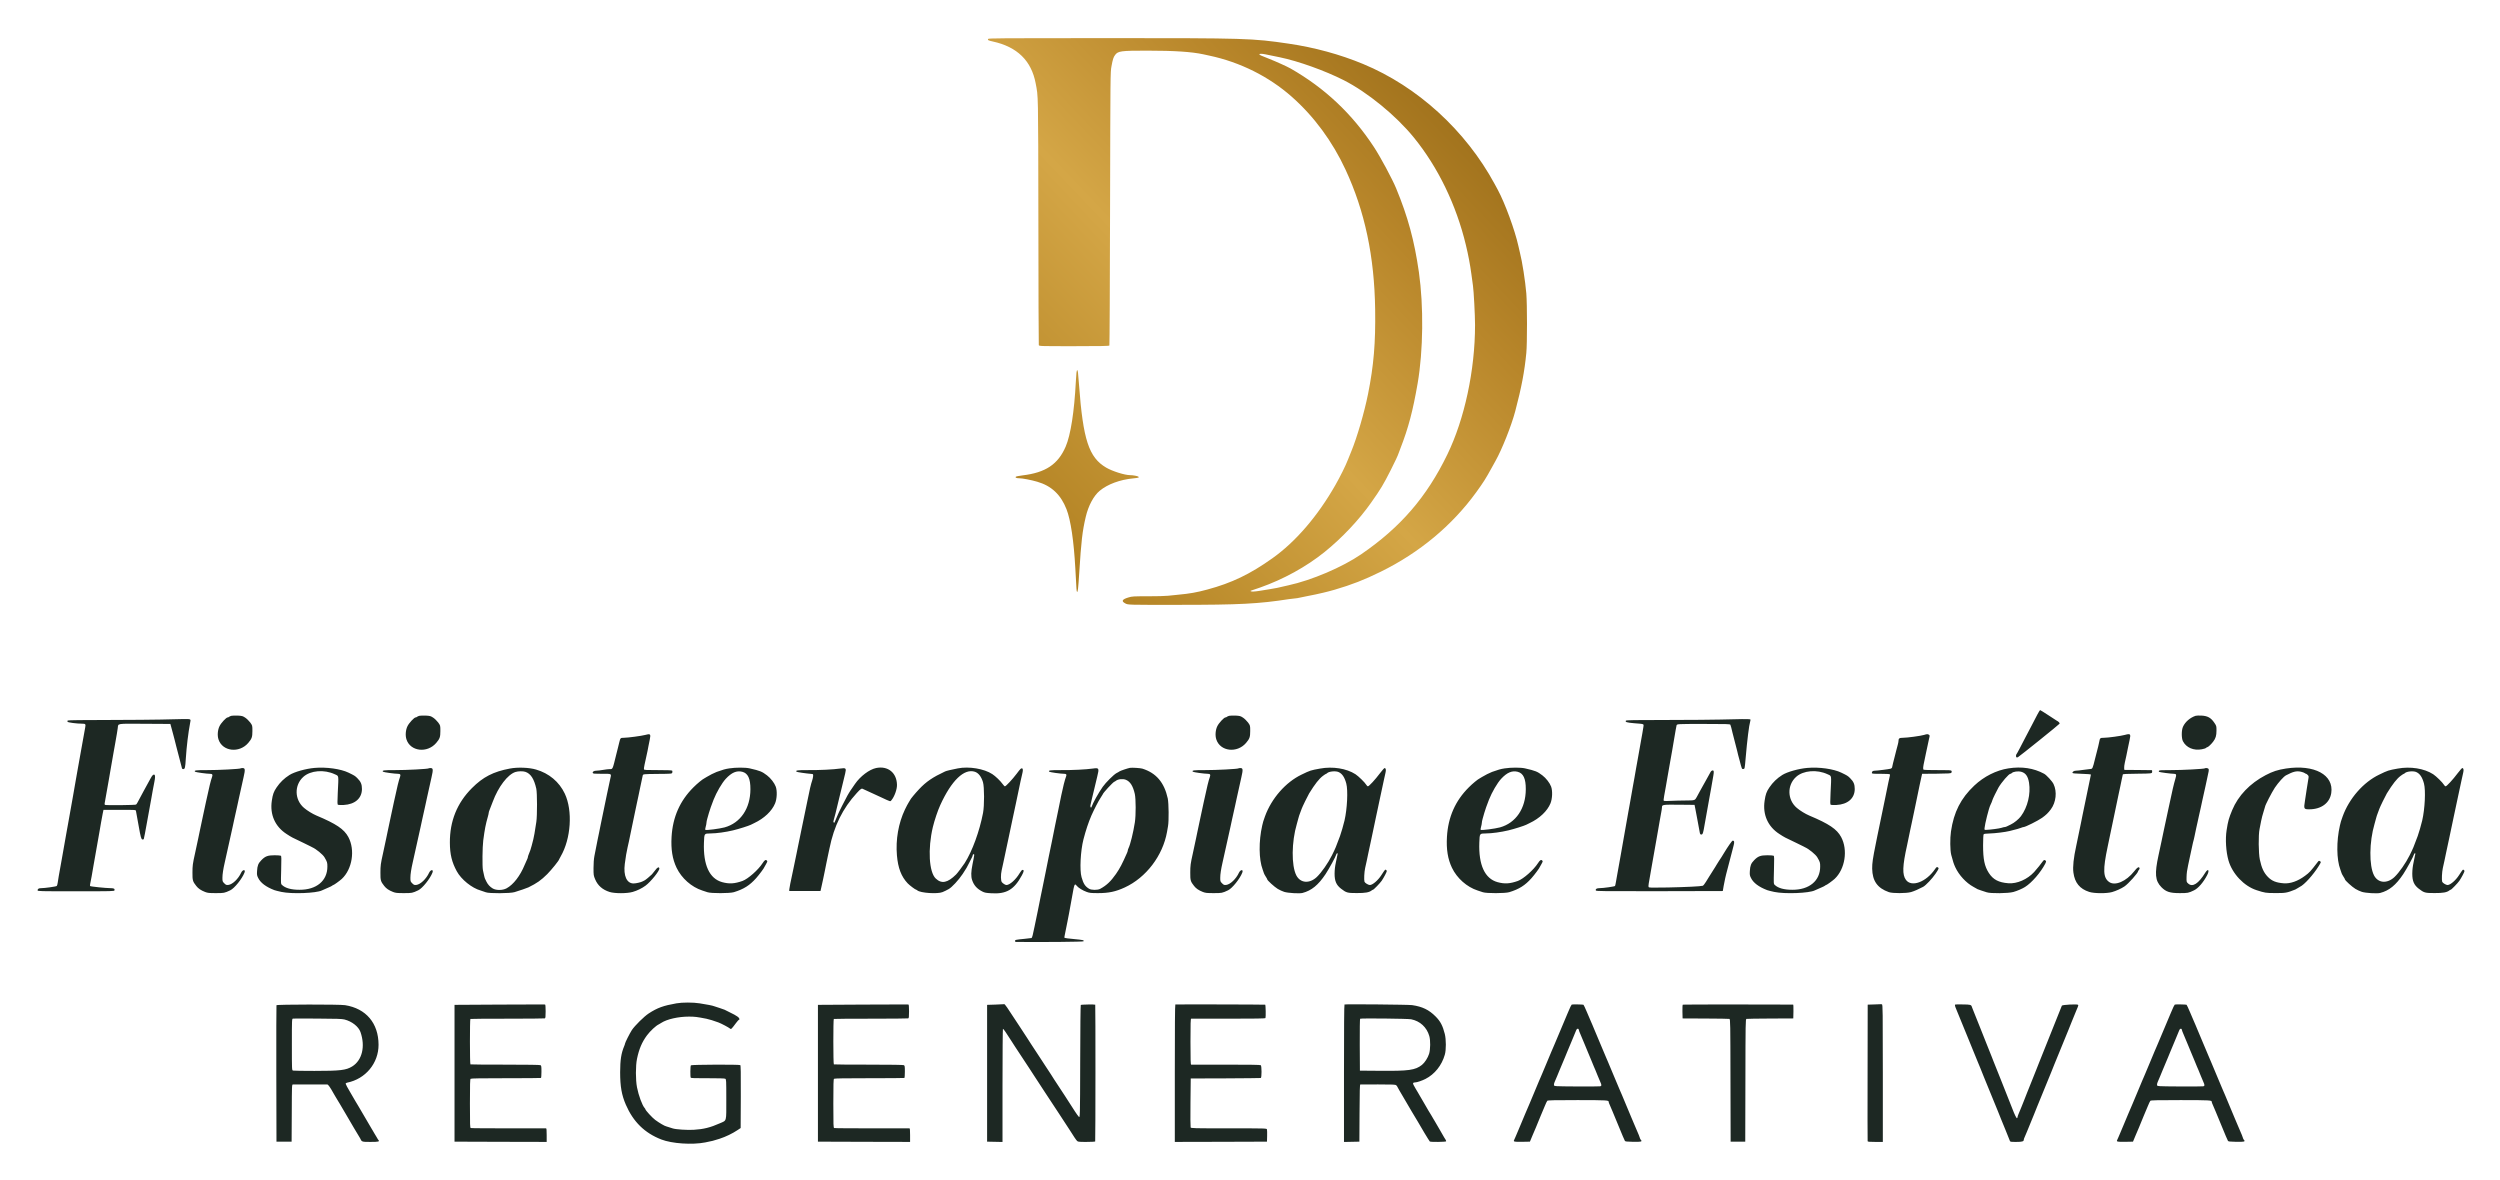
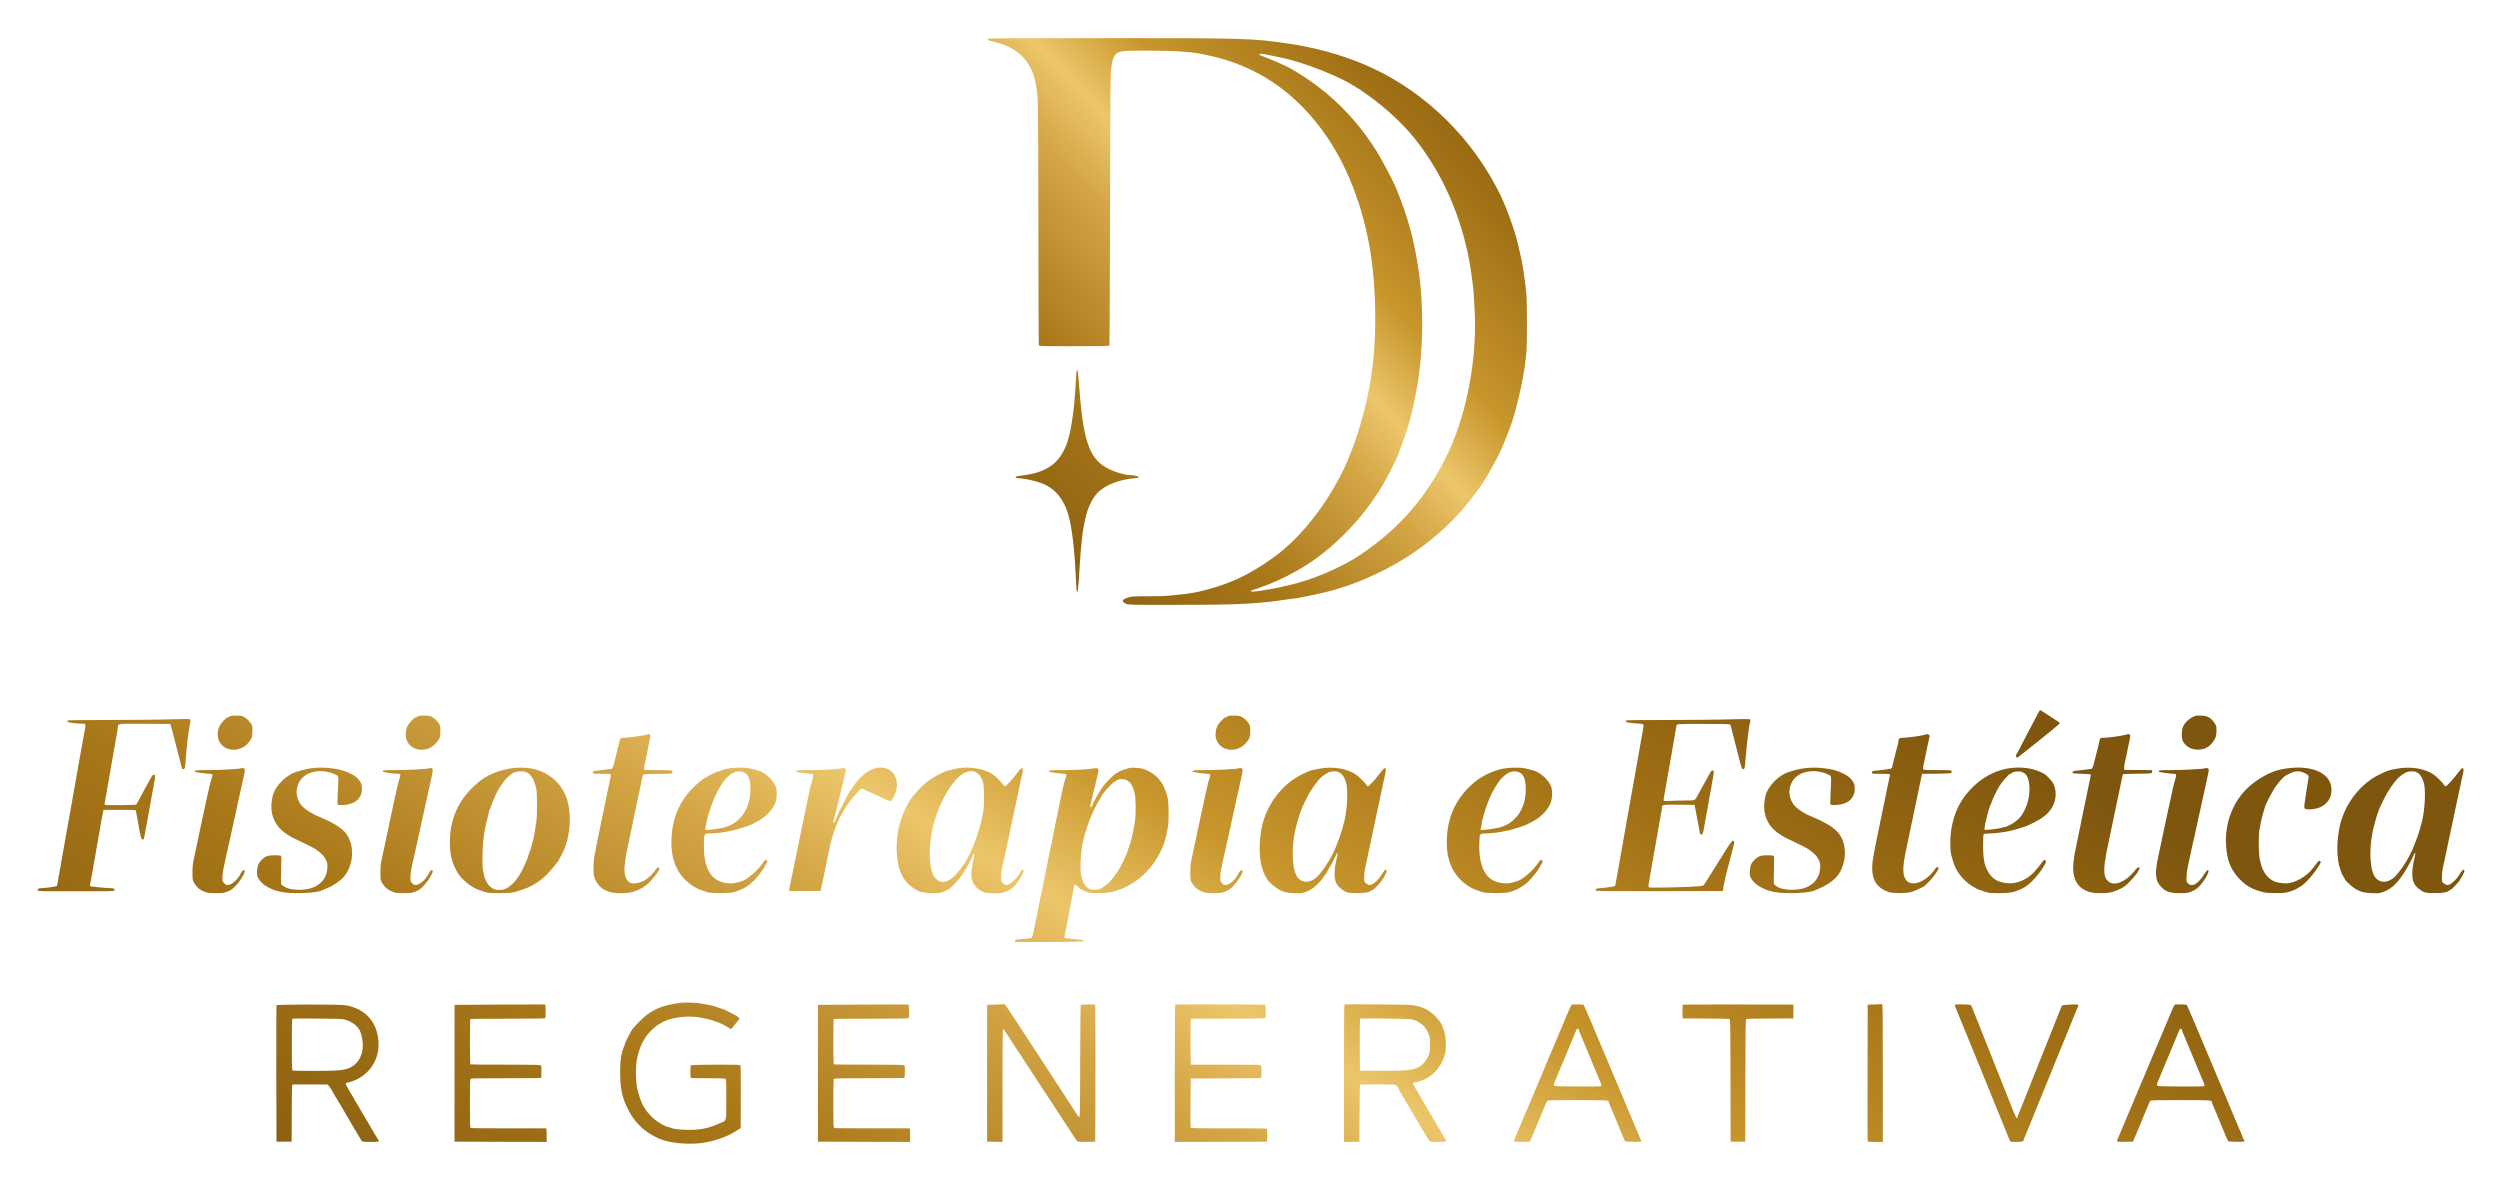
<svg xmlns="http://www.w3.org/2000/svg" viewBox="474 507 4788 2259" role="img" aria-label="Deyse Dhulle Fisioterapia e Estética Regenerativa">
  <defs>
    <linearGradient id="ouro" x1="0" y1="0" x2="1" y2="1">
-       <stop offset="0" stop-color="#A87718" />
-       <stop offset=".45" stop-color="#D4A646" />
-       <stop offset=".7" stop-color="#B8862A" />
-       <stop offset="1" stop-color="#8E6211" />
+       <stop offset="0" stop-color="#7E560E" />
+       <stop offset=".28" stop-color="#A87718" />
+       <stop offset=".46" stop-color="#D4A646" />
+       <stop offset=".54" stop-color="#ECC66A" />
+       <stop offset=".64" stop-color="#C8962C" />
+       <stop offset=".82" stop-color="#A07015" />
+       <stop offset="1" stop-color="#7E560E" />
+     </linearGradient>
+     <linearGradient id="ouro-txt" x1="0" y1="0" x2="1" y2=".3">
+       <stop offset="0" stop-color="#7E560E" />
+       <stop offset=".28" stop-color="#A87718" />
+       <stop offset=".46" stop-color="#D4A646" />
+       <stop offset=".54" stop-color="#ECC66A" />
+       <stop offset=".64" stop-color="#C8962C" />
+       <stop offset=".82" stop-color="#A07015" />
+       <stop offset="1" stop-color="#7E560E" />
    </linearGradient>
  </defs>
  <g transform="translate(0,3240) scale(0.1,-0.1)" fill="url(#ouro)">
    <path d="M23663 26584 c-9 -23 5 -30 92 -49 466 -102 738 -367 820 -800 51 -270 48 -127 52 -2645 1 -1290 5 -2355 8 -2367 5 -23 5 -23 675 -23 524 0 671 3 677 13 4 6 10 1187 13 2622 6 2609 6 2610 27 2725 25 136 37 174 70 218 56 75 112 82 614 82 519 0 851 -22 1074 -70 28 -6 79 -17 115 -25 590 -125 1141 -400 1580 -788 425 -375 780 -857 1030 -1397 370 -797 553 -1663 567 -2680 9 -642 -27 -1067 -136 -1615 -71 -354 -213 -840 -323 -1105 -22 -52 -51 -124 -64 -158 -42 -110 -147 -321 -239 -482 -338 -594 -761 -1086 -1206 -1402 -427 -304 -778 -473 -1247 -599 -202 -55 -339 -79 -557 -99 -60 -6 -149 -15 -196 -20 -48 -6 -221 -10 -385 -10 -278 0 -303 -1 -371 -22 -124 -37 -143 -72 -60 -115 52 -28 52 -28 1007 -27 1180 0 1546 19 2130 110 52 8 106 14 119 14 14 0 52 6 85 14 34 8 102 22 151 31 50 9 117 22 150 30 33 8 102 23 154 35 51 12 146 36 210 55 334 98 567 189 886 346 739 363 1365 884 1826 1519 137 189 184 263 292 460 13 25 48 87 77 139 126 223 307 679 380 956 119 449 179 767 212 1115 18 183 17 933 0 1140 -21 245 -79 615 -122 779 -5 20 -18 79 -30 131 -68 306 -258 823 -395 1076 -21 38 -48 87 -59 109 -555 1026 -1477 1868 -2521 2300 -443 184 -932 317 -1425 389 -702 103 -795 106 -3508 106 -2027 0 -2243 -2 -2249 -16z m5309 -294 c50 -10 106 -21 278 -57 354 -73 867 -257 1224 -438 457 -232 1003 -679 1345 -1100 462 -568 811 -1289 995 -2055 48 -198 81 -376 106 -560 11 -85 24 -184 30 -220 15 -97 40 -569 40 -755 0 -863 -200 -1799 -531 -2480 -394 -813 -897 -1395 -1649 -1910 -362 -248 -949 -498 -1395 -595 -99 -22 -196 -44 -215 -49 -19 -5 -82 -16 -140 -25 -58 -9 -144 -23 -191 -31 -47 -8 -107 -15 -132 -15 -49 0 -63 14 -24 23 12 3 85 28 162 55 447 158 880 396 1231 678 333 268 664 619 895 949 189 269 226 331 375 623 81 159 136 277 154 332 5 14 18 50 30 80 153 392 240 722 331 1250 107 621 116 1477 24 2126 -87 606 -211 1063 -437 1609 -74 179 -301 601 -425 790 -418 637 -941 1129 -1596 1503 -66 38 -291 139 -414 187 -158 61 -183 73 -183 85 0 13 44 13 112 0z M25356 20188 c-3 -29 -8 -100 -11 -158 -30 -585 -100 -1032 -195 -1253 -147 -341 -385 -499 -829 -552 -63 -8 -119 -19 -125 -25 -17 -17 12 -30 66 -30 60 0 227 -32 343 -66 271 -78 451 -247 560 -525 81 -205 141 -609 170 -1139 23 -429 23 -428 31 -442 15 -24 24 50 44 367 38 603 59 788 124 1065 50 215 152 405 268 501 151 125 388 213 641 237 100 10 118 15 101 32 -13 13 -105 30 -160 30 -103 0 -338 74 -458 144 -333 195 -443 533 -521 1591 -17 236 -22 275 -35 275 -5 0 -11 -24 -14 -52z" />
  </g>
-   <g transform="translate(0,3240) scale(0.1,-0.1)" fill="#1D2823">
+   <g transform="translate(0,3240) scale(0.1,-0.1)" fill="url(#ouro-txt)">
    <path d="M43761 13648 c-24 -46 -72 -139 -108 -208 -36 -69 -93 -177 -126 -240 -33 -63 -82 -158 -109 -210 -27 -52 -53 -99 -58 -104 -13 -13 -13 -53 0 -61 5 -3 17 -2 27 3 37 21 792 628 798 642 6 14 -21 42 -55 58 -8 4 -81 51 -161 105 -81 53 -151 97 -156 97 -5 0 -28 -37 -52 -82z M9172 13621 c-19 -5 -39 -14 -45 -20 -6 -6 -18 -11 -27 -11 -27 0 -127 -107 -156 -168 -36 -74 -44 -179 -19 -254 75 -230 397 -268 569 -67 69 81 80 112 80 229 0 105 0 105 -42 163 -24 31 -66 73 -95 92 -48 32 -60 35 -142 40 -50 2 -105 0 -123 -4z M12772 13621 c-19 -5 -39 -14 -45 -20 -6 -6 -18 -11 -27 -11 -27 0 -127 -107 -156 -168 -36 -74 -44 -179 -19 -254 75 -230 397 -268 569 -67 69 81 80 112 80 229 0 105 0 105 -42 163 -24 31 -66 73 -95 92 -48 32 -60 35 -142 40 -50 2 -105 0 -123 -4z M28282 13621 c-19 -5 -39 -14 -45 -20 -6 -6 -18 -11 -27 -11 -27 0 -127 -107 -156 -168 -36 -74 -44 -179 -19 -254 75 -230 397 -268 569 -67 69 81 80 112 80 229 0 105 0 105 -42 163 -24 31 -66 73 -95 92 -48 32 -60 35 -142 40 -50 2 -105 0 -123 -4z M46790 13621 c-105 -35 -199 -116 -241 -209 -31 -66 -31 -219 -2 -277 64 -124 205 -185 363 -155 39 7 75 19 81 27 6 7 17 13 23 13 15 0 76 57 112 105 49 64 64 115 64 213 0 87 0 89 -42 151 -65 95 -126 129 -243 136 -49 2 -101 1 -115 -4z M7820 13549 c-118 -3 -566 -7 -994 -8 -482 0 -783 -4 -789 -10 -5 -5 -7 -16 -4 -24 5 -14 175 -37 278 -37 67 0 73 -8 61 -71 -10 -51 -24 -125 -57 -317 -8 -45 -22 -120 -30 -167 -25 -142 -45 -256 -61 -342 -7 -46 -21 -122 -30 -170 -18 -104 -40 -227 -59 -338 -18 -101 -53 -299 -90 -505 -8 -41 -21 -113 -29 -160 -8 -47 -22 -125 -31 -175 -36 -203 -47 -264 -60 -340 -30 -169 -47 -263 -60 -335 -8 -41 -17 -98 -20 -127 -4 -29 -12 -56 -18 -61 -14 -12 -230 -42 -296 -42 -50 0 -71 -13 -71 -42 0 -17 34 -18 734 -18 714 0 734 1 739 19 8 30 -12 41 -77 41 -83 0 -379 30 -389 40 -5 4 -4 25 1 46 6 22 18 84 27 139 9 55 23 134 30 175 7 41 21 118 30 170 20 116 55 319 90 510 7 41 21 120 30 175 10 55 24 133 32 173 l15 72 309 0 c309 0 309 0 313 -22 7 -39 34 -188 52 -288 37 -211 49 -255 72 -258 12 -2 24 3 26 10 6 19 33 159 51 263 9 50 22 124 30 165 8 41 21 116 30 165 9 50 22 124 30 165 7 41 21 118 30 170 10 52 23 125 31 162 18 86 18 134 0 141 -21 8 -40 -11 -76 -78 -36 -66 -67 -123 -126 -230 -62 -113 -102 -188 -119 -222 -9 -18 -22 -37 -29 -42 -13 -11 -578 -17 -596 -6 -5 3 -8 16 -6 28 12 58 55 305 81 457 9 52 22 131 30 175 24 134 44 251 59 338 8 45 21 120 30 167 32 181 45 257 51 305 13 94 -39 86 517 83 l491 -3 19 -70 c11 -38 26 -97 35 -130 9 -33 21 -82 29 -110 7 -27 20 -78 28 -112 41 -162 95 -372 112 -430 2 -7 12 -13 22 -13 34 0 40 22 51 205 15 231 46 487 82 678 16 83 30 77 -168 75 -98 -1 -275 -5 -393 -9z M37690 13549 c-124 -4 -580 -7 -1014 -8 -632 0 -791 -3 -797 -13 -17 -27 18 -37 156 -49 201 -16 187 -11 180 -67 -3 -26 -12 -81 -20 -122 -8 -41 -21 -114 -29 -162 -40 -225 -47 -263 -61 -343 -9 -47 -22 -124 -31 -172 -8 -49 -22 -126 -30 -173 -8 -47 -21 -119 -29 -160 -7 -41 -21 -118 -30 -170 -9 -52 -23 -129 -30 -170 -8 -41 -21 -113 -29 -160 -23 -134 -43 -248 -61 -345 -9 -49 -22 -126 -30 -170 -8 -44 -21 -118 -29 -165 -8 -47 -22 -123 -30 -170 -25 -139 -46 -260 -61 -340 -7 -41 -19 -107 -26 -147 -6 -39 -15 -76 -18 -81 -7 -11 -226 -42 -298 -42 -53 0 -80 -17 -69 -45 5 -13 142 -15 1218 -13 l1213 3 17 100 c10 55 23 120 29 145 6 25 15 61 19 80 4 19 18 71 30 115 12 44 26 96 30 115 4 19 18 71 30 115 12 44 26 96 30 115 4 19 15 62 24 94 16 61 11 86 -20 86 -12 0 -90 -111 -168 -240 -40 -67 -47 -78 -92 -145 -22 -33 -43 -67 -47 -75 -4 -8 -15 -27 -25 -42 -9 -15 -37 -59 -62 -98 -25 -39 -52 -82 -60 -95 -8 -13 -34 -55 -58 -94 -23 -38 -50 -72 -60 -75 -38 -12 -323 -26 -669 -33 -333 -6 -363 -5 -369 10 -7 19 -5 32 60 397 8 47 21 123 30 170 8 47 22 126 31 175 9 50 22 126 30 170 7 44 21 118 29 165 8 47 23 130 32 185 9 55 22 130 30 167 8 37 14 81 14 97 0 50 13 52 331 49 l293 -3 16 -80 c9 -44 25 -125 34 -180 16 -90 41 -224 52 -281 5 -28 29 -37 47 -19 8 8 20 45 26 82 12 68 31 174 56 313 16 93 39 217 60 335 9 50 20 114 26 143 6 29 15 79 19 110 5 31 16 93 24 137 15 84 10 107 -23 98 -10 -3 -23 -14 -29 -26 -6 -12 -28 -51 -48 -87 -20 -36 -47 -85 -61 -110 -13 -25 -32 -58 -42 -75 -10 -16 -37 -66 -61 -110 -24 -44 -48 -89 -54 -100 -35 -65 -36 -65 -210 -66 -89 0 -217 -4 -284 -7 -68 -4 -129 -4 -135 0 -8 5 -7 31 5 95 9 48 24 131 33 183 9 52 23 133 31 180 15 84 31 171 59 335 8 47 22 122 30 168 7 45 21 125 30 177 37 217 47 277 54 305 7 30 7 30 515 30 442 0 510 -2 516 -15 7 -15 25 -80 40 -150 4 -19 24 -98 45 -175 20 -77 41 -156 45 -175 4 -19 13 -55 19 -80 7 -25 19 -70 27 -100 44 -172 44 -171 72 -168 27 3 27 3 45 213 29 339 65 629 87 699 5 16 7 33 4 37 -6 10 -234 9 -574 -2z M17095 13254 c-65 -18 -334 -54 -407 -54 -64 0 -67 -3 -87 -85 -7 -27 -19 -77 -27 -110 -9 -33 -22 -85 -29 -115 -75 -306 -68 -290 -129 -290 -22 0 -79 -7 -126 -15 -47 -8 -103 -15 -126 -15 -48 0 -80 -20 -71 -44 6 -14 28 -16 177 -16 196 0 182 10 155 -108 -22 -97 -41 -185 -60 -282 -9 -47 -22 -112 -30 -145 -7 -33 -21 -98 -30 -145 -17 -85 -31 -153 -59 -285 -8 -38 -22 -108 -31 -155 -9 -47 -23 -112 -30 -145 -13 -58 -24 -112 -61 -310 -11 -58 -17 -140 -17 -230 0 -135 1 -143 32 -217 50 -119 141 -198 276 -241 99 -31 334 -31 443 1 84 24 177 69 244 119 101 74 274 289 266 331 -7 37 -37 23 -81 -37 -25 -33 -52 -67 -61 -76 -37 -38 -123 -108 -141 -116 -11 -5 -27 -13 -35 -18 -31 -18 -128 -41 -176 -41 -131 0 -197 148 -168 375 13 108 38 256 53 314 5 20 17 72 26 116 9 44 23 112 31 150 8 39 21 102 29 140 21 99 43 203 60 288 9 39 23 106 31 147 9 41 22 104 30 140 7 36 21 99 29 140 33 157 47 226 54 255 7 30 7 30 284 33 277 2 277 2 283 28 4 14 2 30 -3 35 -7 7 -111 10 -272 10 -222 -1 -263 2 -267 14 -4 8 1 48 10 88 9 39 23 106 32 147 9 41 20 95 26 120 5 25 14 68 18 95 5 28 16 83 25 124 22 104 11 114 -90 85z M41590 13255 c-60 -19 -326 -55 -406 -55 -68 0 -84 -12 -84 -61 0 -12 -6 -45 -14 -73 -8 -28 -22 -79 -30 -113 -9 -35 -23 -90 -31 -123 -8 -33 -22 -86 -30 -117 -8 -32 -16 -67 -17 -78 -2 -11 -14 -23 -28 -27 -36 -10 -259 -38 -300 -38 -40 0 -60 -14 -60 -42 0 -17 13 -18 169 -18 103 0 172 -4 176 -10 3 -6 2 -25 -4 -43 -5 -17 -17 -70 -26 -117 -20 -100 -40 -200 -59 -290 -8 -36 -22 -103 -31 -150 -9 -47 -23 -112 -30 -145 -8 -33 -21 -98 -30 -145 -9 -47 -22 -112 -30 -145 -7 -33 -21 -98 -30 -145 -9 -47 -23 -114 -30 -150 -57 -280 -70 -371 -69 -475 4 -238 101 -374 319 -451 74 -26 334 -25 425 1 57 16 149 56 233 101 51 28 174 158 236 250 67 100 70 108 42 124 -17 9 -24 4 -52 -36 -170 -248 -449 -351 -556 -206 -73 99 -68 264 22 667 7 33 21 98 30 145 9 47 23 112 30 145 7 33 20 94 29 135 15 71 24 115 61 290 8 41 22 107 30 145 8 39 21 102 29 140 8 39 22 106 31 150 10 44 24 110 32 147 l15 68 275 2 c250 3 277 5 287 21 7 11 8 22 1 33 -9 14 -42 16 -265 15 -140 -1 -261 3 -269 8 -15 10 -11 54 14 166 7 33 21 98 30 145 23 115 44 213 61 285 14 55 14 60 -2 72 -22 16 -37 16 -94 -2z M45435 13255 c-70 -20 -325 -55 -401 -55 -71 0 -77 -5 -89 -75 -4 -22 -13 -62 -20 -90 -15 -54 -38 -146 -60 -235 -47 -192 -49 -195 -91 -198 -21 -1 -83 -9 -137 -17 -54 -8 -115 -15 -137 -15 -39 0 -74 -23 -67 -44 2 -7 61 -13 178 -16 106 -3 174 -9 174 -15 0 -5 -5 -32 -12 -60 -6 -27 -19 -88 -28 -135 -9 -47 -23 -112 -30 -145 -8 -33 -21 -98 -30 -145 -9 -47 -22 -112 -30 -145 -7 -33 -21 -98 -30 -145 -9 -47 -23 -116 -31 -155 -28 -132 -42 -200 -59 -285 -9 -47 -23 -112 -30 -145 -52 -236 -70 -406 -55 -517 26 -195 122 -312 303 -370 96 -31 334 -32 437 -3 77 22 177 67 236 107 77 52 264 261 264 295 0 3 7 14 16 24 9 10 14 25 11 34 -13 32 -44 14 -102 -61 -153 -195 -369 -287 -482 -205 -115 83 -121 233 -27 676 8 39 21 102 29 140 26 125 66 316 89 425 20 95 52 248 92 440 9 41 22 102 29 135 7 33 21 98 30 145 10 47 19 91 21 97 2 10 71 13 281 15 278 3 278 3 281 36 2 21 -1 32 -10 32 -7 0 -128 2 -268 3 l-255 2 -3 34 c-2 19 4 65 12 102 19 83 39 175 61 289 9 47 23 113 31 147 27 118 17 128 -91 98z M10765 12623 c-167 -14 -386 -76 -480 -135 -103 -65 -181 -141 -247 -238 -57 -84 -74 -133 -92 -255 -40 -266 62 -496 283 -638 104 -67 89 -59 331 -174 63 -30 122 -58 130 -64 8 -5 22 -12 30 -16 72 -31 203 -138 234 -191 53 -91 56 -101 56 -179 0 -272 -209 -446 -534 -444 -159 0 -270 31 -335 92 -23 22 -23 22 -16 287 6 219 5 266 -6 273 -8 5 -62 9 -120 9 -130 0 -180 -18 -254 -95 -60 -61 -76 -104 -82 -208 -4 -70 -2 -85 22 -132 45 -93 149 -171 310 -233 17 -6 77 -22 135 -34 200 -43 668 -25 776 29 25 13 78 36 134 59 25 10 52 24 61 31 8 7 18 13 22 13 12 0 121 79 163 117 201 187 259 555 125 803 -82 151 -230 251 -611 411 -75 32 -175 93 -237 146 -184 156 -190 436 -13 595 137 123 399 145 603 49 79 -37 73 -3 56 -353 -9 -181 -8 -223 3 -230 7 -5 56 -7 109 -5 217 11 350 127 351 305 0 90 -21 142 -88 208 -43 44 -57 52 -169 106 -148 72 -424 111 -650 91z M14507 12611 c-319 -60 -517 -162 -729 -375 -284 -284 -425 -633 -422 -1046 1 -223 38 -373 132 -546 86 -158 289 -322 457 -369 33 -10 78 -25 100 -34 61 -25 465 -23 550 3 97 29 238 78 265 91 166 82 241 135 361 254 84 85 229 265 229 286 0 2 13 26 28 52 198 341 233 876 79 1203 -107 226 -302 390 -552 462 -134 39 -348 47 -498 19z m294 -63 c103 -34 168 -135 210 -323 18 -79 19 -516 1 -635 -32 -210 -44 -279 -58 -335 -9 -33 -22 -87 -31 -120 -15 -60 -32 -110 -59 -173 -8 -18 -14 -39 -14 -47 0 -7 -6 -26 -14 -42 -8 -15 -29 -64 -48 -108 -86 -210 -216 -378 -346 -448 -76 -41 -198 -42 -265 -3 -54 32 -94 76 -121 131 -10 22 -23 48 -28 58 -5 10 -13 41 -19 70 -6 29 -15 70 -20 92 -14 68 -10 446 6 568 30 224 45 303 89 458 9 31 16 63 16 72 0 9 6 31 14 49 14 33 36 89 63 163 106 286 287 523 435 570 54 17 145 18 189 3z M18708 12614 c-79 -12 -123 -25 -243 -68 -44 -16 -143 -66 -190 -96 -16 -11 -37 -23 -45 -27 -34 -15 -140 -102 -210 -173 -258 -257 -396 -569 -418 -947 -14 -238 16 -426 96 -593 96 -200 285 -368 492 -435 30 -9 75 -24 100 -33 71 -24 424 -23 505 1 190 58 303 130 427 269 58 65 158 200 158 213 0 2 14 27 31 55 25 41 29 53 19 65 -23 28 -45 16 -84 -45 -83 -130 -279 -303 -386 -342 -154 -54 -253 -60 -389 -23 -244 67 -365 330 -349 758 7 178 4 173 125 175 119 1 291 25 433 59 112 27 298 86 340 107 14 8 43 22 65 32 190 89 340 231 400 379 36 89 42 238 12 320 -26 70 -97 162 -167 215 -97 74 -132 88 -332 134 -82 19 -267 19 -390 0z m248 -65 c109 -28 157 -131 156 -335 -1 -367 -189 -645 -494 -730 -95 -26 -356 -60 -369 -47 -5 5 -2 30 6 57 8 27 15 61 15 76 0 15 7 52 16 81 8 30 22 79 31 109 14 50 50 154 90 255 56 142 159 319 232 398 113 122 209 163 317 136z M21520 12621 c-130 -27 -303 -157 -405 -305 -89 -129 -112 -163 -118 -176 -4 -8 -17 -31 -29 -50 -25 -42 -178 -345 -178 -354 0 -3 -13 -34 -29 -68 -16 -35 -31 -72 -35 -82 -5 -15 -9 -17 -18 -8 -9 9 -9 20 -1 45 11 30 43 159 114 457 16 69 36 150 44 180 7 30 20 84 29 120 8 36 23 98 33 137 24 101 16 110 -94 94 -132 -19 -398 -32 -616 -30 -205 1 -247 -5 -221 -31 8 -8 182 -34 284 -42 34 -3 35 -4 33 -42 -2 -22 -9 -58 -17 -80 -24 -69 -54 -195 -91 -386 -9 -47 -23 -112 -30 -145 -8 -33 -21 -98 -30 -145 -9 -47 -22 -112 -30 -145 -7 -33 -21 -98 -30 -145 -9 -47 -23 -115 -31 -152 -8 -38 -20 -98 -28 -135 -8 -38 -22 -106 -31 -153 -9 -47 -23 -112 -30 -145 -8 -33 -21 -98 -30 -145 -16 -82 -27 -136 -60 -285 -8 -38 -16 -86 -18 -105 l-2 -35 300 0 299 0 17 75 c9 41 24 111 34 155 9 44 22 109 30 145 7 36 21 103 30 150 9 47 23 112 30 145 8 33 21 98 31 145 86 429 254 769 524 1063 72 79 92 92 117 77 16 -9 65 -31 233 -107 30 -14 82 -38 115 -53 192 -90 175 -85 200 -53 57 70 106 207 104 291 -4 232 -173 369 -399 323z M23085 12614 c-129 -25 -220 -47 -245 -59 -238 -111 -361 -195 -497 -339 -77 -81 -173 -198 -173 -210 0 -3 -12 -22 -26 -43 -14 -21 -47 -83 -73 -138 -124 -261 -179 -575 -153 -878 21 -243 84 -406 206 -535 37 -39 148 -122 163 -122 4 0 14 -6 22 -13 58 -50 387 -72 481 -33 25 10 52 22 60 27 8 4 34 18 57 30 61 32 193 174 271 292 74 113 79 122 129 222 19 39 41 82 49 97 7 14 14 33 14 42 0 9 7 16 16 16 18 0 19 3 -20 -190 -29 -145 -32 -235 -8 -305 34 -101 93 -167 195 -219 44 -23 70 -28 177 -34 285 -17 432 69 580 342 42 77 46 106 13 106 -11 0 -32 -24 -56 -65 -70 -119 -188 -225 -252 -225 -20 0 -65 28 -87 54 -22 27 -24 140 -4 229 8 34 22 98 31 142 9 44 23 109 31 145 7 36 20 98 29 138 8 39 22 105 31 145 8 39 22 104 30 142 37 175 47 224 59 280 7 33 21 96 30 140 9 44 23 109 31 145 19 88 52 245 90 430 9 41 22 100 30 131 18 70 18 105 1 112 -21 8 -31 -2 -107 -103 -77 -103 -205 -240 -224 -240 -7 0 -27 21 -45 46 -44 61 -135 148 -196 188 -158 104 -447 152 -660 110z m326 -65 c69 -23 123 -93 155 -199 27 -91 28 -448 1 -590 -67 -350 -206 -732 -351 -960 -34 -53 -141 -195 -165 -218 -163 -161 -277 -184 -389 -78 -130 122 -155 569 -56 986 31 128 94 317 141 419 215 473 459 708 664 640z M26380 12624 c-46 -9 -185 -56 -200 -68 -8 -7 -33 -21 -54 -31 -52 -26 -209 -182 -267 -265 -80 -114 -191 -313 -213 -383 -9 -30 -28 -7 -23 27 3 17 17 78 31 136 15 58 33 132 40 165 29 125 48 202 61 255 39 158 34 168 -82 151 -133 -19 -399 -32 -616 -30 -206 1 -247 -5 -221 -31 10 -10 221 -40 286 -40 41 0 50 -13 36 -50 -23 -59 -63 -216 -92 -360 -38 -185 -45 -218 -61 -300 -9 -47 -23 -112 -30 -145 -8 -33 -21 -98 -30 -145 -9 -47 -23 -114 -30 -150 -7 -36 -21 -103 -30 -150 -9 -47 -23 -112 -30 -145 -8 -33 -21 -98 -30 -145 -9 -47 -23 -114 -30 -150 -7 -36 -21 -103 -30 -150 -21 -108 -42 -207 -59 -290 -8 -36 -22 -103 -31 -150 -9 -47 -23 -114 -30 -150 -7 -36 -21 -103 -30 -150 -9 -47 -23 -112 -30 -145 -8 -33 -21 -98 -30 -145 -31 -159 -48 -222 -59 -225 -6 -1 -64 -8 -129 -15 -176 -17 -187 -20 -187 -41 0 -11 6 -19 13 -19 544 -5 1292 2 1298 12 14 22 -2 26 -181 43 -96 9 -178 19 -182 23 -4 4 -3 23 2 42 8 32 15 68 55 275 8 39 21 106 29 150 22 111 42 223 61 335 41 236 46 247 87 195 30 -38 114 -90 190 -117 55 -20 82 -23 218 -23 204 0 337 28 510 108 410 188 730 609 811 1065 5 28 14 78 19 110 18 97 14 440 -5 530 -67 306 -221 487 -486 571 -39 12 -200 22 -239 15z m-76 -229 c83 -35 135 -118 170 -271 21 -96 22 -408 1 -543 -30 -194 -87 -425 -121 -494 -8 -16 -14 -35 -14 -42 0 -8 -6 -29 -14 -47 -94 -214 -137 -297 -214 -408 -98 -140 -180 -218 -301 -283 -50 -27 -169 -26 -214 2 -75 46 -107 95 -143 221 -39 133 -20 504 36 723 47 180 94 321 152 457 49 111 136 280 175 338 24 35 43 66 43 69 0 21 195 233 223 242 7 2 19 9 27 16 42 35 135 44 194 20z M30020 12610 c-181 -33 -184 -34 -352 -115 -305 -146 -576 -456 -701 -800 -32 -88 -39 -113 -53 -175 -69 -301 -65 -650 8 -842 11 -29 22 -62 25 -73 3 -11 19 -39 34 -63 16 -24 29 -47 29 -53 0 -20 138 -145 201 -183 35 -21 91 -47 124 -57 73 -23 291 -36 350 -21 173 45 302 151 441 359 73 111 198 341 206 379 1 9 9 19 17 22 15 5 16 10 -23 -168 -18 -82 -25 -146 -26 -223 0 -140 32 -215 122 -286 103 -79 121 -85 303 -85 163 -1 239 13 286 51 8 7 20 13 25 13 13 0 134 125 165 170 40 58 99 170 99 188 0 5 -6 15 -14 21 -16 13 -19 10 -89 -98 -65 -102 -169 -191 -222 -191 -29 0 -93 39 -102 62 -12 36 -5 186 12 263 9 39 23 102 31 140 8 39 21 99 28 135 8 36 22 101 31 145 9 44 23 107 30 140 12 56 22 105 59 280 8 39 22 103 30 143 9 39 23 105 31 145 9 39 22 101 29 137 8 36 22 101 31 145 9 44 23 107 30 140 7 33 20 96 30 140 9 44 22 105 30 135 14 56 7 90 -18 90 -7 0 -47 -46 -90 -102 -88 -118 -208 -248 -229 -248 -7 0 -21 12 -30 28 -27 46 -150 166 -208 204 -172 111 -437 153 -680 108z m353 -65 c71 -30 118 -98 151 -221 35 -130 18 -486 -34 -709 -19 -82 -65 -241 -86 -297 -81 -217 -85 -229 -154 -368 -76 -153 -201 -331 -291 -417 -141 -132 -314 -118 -392 32 -96 188 -92 641 10 985 13 47 28 101 33 120 4 19 18 60 30 90 12 30 25 67 30 81 8 27 121 259 143 294 113 182 189 279 263 335 29 22 57 40 62 40 4 0 14 6 20 13 33 33 158 46 215 22z M33558 12614 c-79 -12 -123 -25 -243 -68 -44 -16 -143 -66 -190 -96 -16 -11 -37 -23 -45 -27 -34 -15 -140 -102 -210 -173 -258 -257 -396 -569 -418 -947 -14 -238 16 -426 96 -593 96 -200 285 -368 492 -435 30 -9 75 -24 100 -33 71 -24 424 -23 505 1 190 58 303 130 427 269 58 65 158 200 158 213 0 2 14 27 31 55 25 41 29 53 19 65 -23 28 -45 16 -84 -45 -83 -130 -279 -303 -386 -342 -154 -54 -253 -60 -389 -23 -244 67 -365 330 -349 758 7 178 4 173 125 175 119 1 291 25 433 59 112 27 298 86 340 107 14 8 43 22 65 32 190 89 340 231 400 379 36 89 42 238 12 320 -26 70 -97 162 -167 215 -97 74 -132 88 -332 134 -82 19 -267 19 -390 0z m248 -65 c109 -28 157 -131 156 -335 -1 -367 -189 -645 -494 -730 -95 -26 -356 -60 -369 -47 -5 5 -2 30 6 57 8 27 15 61 15 76 0 15 7 52 16 81 8 30 22 79 31 109 14 50 50 154 90 255 56 142 159 319 232 398 113 122 209 163 317 136z M39355 12623 c-167 -14 -386 -76 -480 -135 -103 -65 -181 -141 -247 -238 -57 -84 -74 -133 -92 -255 -40 -266 62 -496 283 -638 104 -67 89 -59 331 -174 63 -30 122 -58 130 -64 8 -5 22 -12 30 -16 72 -31 203 -138 234 -191 53 -91 56 -101 56 -179 0 -272 -209 -446 -534 -444 -159 0 -270 31 -335 92 -23 22 -23 22 -16 287 6 219 5 266 -6 273 -8 5 -62 9 -120 9 -130 0 -180 -18 -254 -95 -60 -61 -76 -104 -82 -208 -4 -70 -2 -85 22 -132 45 -93 149 -171 310 -233 17 -6 77 -22 135 -34 200 -43 668 -25 776 29 25 13 78 36 134 59 25 10 52 24 61 31 8 7 18 13 22 13 12 0 121 79 163 117 201 187 259 555 125 803 -82 151 -230 251 -611 411 -75 32 -175 93 -237 146 -184 156 -190 436 -13 595 137 123 399 145 603 49 79 -37 73 -3 56 -353 -9 -181 -8 -223 3 -230 7 -5 56 -7 109 -5 217 11 350 127 351 305 0 90 -21 142 -88 208 -43 44 -57 52 -169 106 -148 72 -424 111 -650 91z M43205 12614 c-232 -36 -468 -155 -653 -329 -258 -243 -393 -508 -447 -879 -20 -130 -17 -365 5 -448 37 -139 47 -170 78 -238 71 -152 207 -299 347 -375 39 -21 75 -41 80 -45 6 -3 37 -15 70 -25 33 -10 80 -25 104 -34 75 -26 414 -22 512 6 69 19 174 64 223 96 130 82 298 276 387 446 17 33 19 44 9 56 -19 22 -38 18 -57 -12 -20 -32 -117 -151 -165 -204 -130 -141 -328 -228 -493 -215 -187 14 -293 70 -375 197 -82 128 -110 260 -110 528 0 108 5 203 10 211 7 11 34 15 112 17 110 3 298 26 388 48 133 33 187 48 218 61 18 8 39 14 47 14 34 0 274 120 355 177 77 56 114 91 168 163 100 135 122 338 51 485 -24 51 -134 171 -180 196 -199 108 -429 143 -684 103z m249 -66 c82 -23 126 -87 146 -208 34 -217 -26 -467 -155 -642 -41 -56 -132 -130 -195 -159 -25 -11 -57 -27 -72 -35 -14 -8 -35 -14 -46 -14 -11 0 -38 -7 -61 -15 -38 -13 -220 -37 -296 -39 -28 -1 -30 1 -27 34 6 78 83 384 110 437 18 35 42 94 42 103 0 10 87 190 114 235 60 104 200 265 229 265 7 0 19 6 25 13 30 30 124 43 186 25z M48520 12611 c-159 -25 -251 -55 -389 -127 -300 -157 -525 -392 -640 -669 -65 -158 -79 -206 -107 -385 -27 -171 -12 -412 36 -580 73 -254 297 -491 539 -569 157 -51 177 -55 359 -55 194 -1 219 3 382 68 8 4 29 15 45 26 17 11 37 23 45 27 80 36 255 230 358 396 48 79 48 78 23 94 -17 11 -23 9 -41 -15 -143 -186 -156 -200 -245 -266 -138 -103 -282 -153 -407 -143 -145 11 -227 44 -303 122 -78 80 -121 172 -155 334 -25 119 -29 467 -5 583 7 40 21 111 31 158 9 47 29 124 45 172 16 48 29 92 29 97 0 26 129 275 187 364 69 102 169 214 215 238 138 73 202 88 286 69 31 -7 64 -19 73 -27 8 -7 20 -13 26 -13 5 0 19 -10 31 -23 21 -22 21 -25 8 -97 -8 -41 -22 -129 -31 -195 -9 -66 -23 -159 -31 -206 -25 -151 -20 -159 83 -159 229 0 391 120 421 310 54 350 -322 554 -868 471z M50660 12610 c-181 -33 -184 -34 -352 -115 -305 -146 -576 -456 -701 -800 -32 -88 -39 -113 -53 -175 -69 -301 -65 -650 8 -842 11 -29 22 -62 25 -73 3 -11 19 -39 34 -63 16 -24 29 -47 29 -53 0 -20 138 -145 201 -183 35 -21 91 -47 124 -57 73 -23 291 -36 350 -21 173 45 302 151 441 359 73 111 198 341 206 379 1 9 9 19 17 22 15 5 16 10 -23 -168 -18 -82 -25 -146 -26 -223 0 -140 32 -215 122 -286 103 -79 121 -85 303 -85 163 -1 239 13 286 51 8 7 20 13 25 13 13 0 134 125 165 170 40 58 99 170 99 188 0 5 -6 15 -14 21 -16 13 -19 10 -89 -98 -65 -102 -169 -191 -222 -191 -29 0 -93 39 -102 62 -12 36 -5 186 12 263 9 39 23 102 31 140 8 39 21 99 28 135 8 36 22 101 31 145 9 44 23 107 30 140 12 56 22 105 59 280 8 39 22 103 30 143 9 39 23 105 31 145 9 39 22 101 29 137 8 36 22 101 31 145 9 44 23 107 30 140 7 33 20 96 30 140 9 44 22 105 30 135 14 56 7 90 -18 90 -7 0 -47 -46 -90 -102 -88 -118 -208 -248 -229 -248 -7 0 -21 12 -30 28 -27 46 -150 166 -208 204 -172 111 -437 153 -680 108z m353 -65 c71 -30 118 -98 151 -221 35 -130 18 -486 -34 -709 -19 -82 -65 -241 -86 -297 -81 -217 -85 -229 -154 -368 -76 -153 -201 -331 -291 -417 -141 -132 -314 -118 -392 32 -96 188 -92 641 10 985 13 47 28 101 33 120 4 19 18 60 30 90 12 30 25 67 30 81 8 27 121 259 143 294 113 182 189 279 263 335 29 22 57 40 62 40 4 0 14 6 20 13 33 33 158 46 215 22z M9348 12614 c-13 -12 -429 -34 -636 -33 -220 1 -262 -5 -236 -31 10 -10 221 -40 287 -40 43 0 54 -16 39 -58 -27 -76 -52 -178 -118 -484 -18 -86 -40 -188 -60 -280 -30 -144 -45 -214 -60 -283 -8 -38 -21 -99 -28 -135 -8 -36 -22 -101 -31 -145 -9 -44 -23 -107 -30 -140 -44 -196 -49 -236 -49 -366 -1 -150 5 -171 73 -257 39 -50 88 -83 169 -115 50 -19 76 -22 207 -22 156 0 163 1 275 54 80 38 228 222 273 340 24 64 -35 60 -65 -4 -54 -118 -166 -224 -244 -233 -39 -4 -47 -1 -79 31 -33 33 -35 38 -35 106 0 67 15 165 45 296 8 33 21 94 30 135 9 41 23 102 30 135 8 33 21 94 30 135 17 79 38 176 61 275 7 33 20 94 29 135 9 41 22 102 30 135 7 33 21 94 30 135 9 41 22 102 29 135 30 133 46 204 61 275 9 41 22 102 30 135 34 148 31 175 -19 175 -18 0 -35 -2 -38 -6z M12948 12614 c-13 -12 -429 -34 -636 -33 -220 1 -262 -5 -236 -31 10 -10 221 -40 287 -40 43 0 54 -16 39 -58 -27 -76 -52 -178 -118 -484 -18 -86 -40 -188 -60 -280 -30 -144 -45 -214 -60 -283 -8 -38 -21 -99 -28 -135 -8 -36 -22 -101 -31 -145 -9 -44 -23 -107 -30 -140 -44 -196 -49 -236 -49 -366 -1 -150 5 -171 73 -257 39 -50 88 -83 169 -115 50 -19 76 -22 207 -22 156 0 163 1 275 54 80 38 228 222 273 340 24 64 -35 60 -65 -4 -54 -118 -166 -224 -244 -233 -39 -4 -47 -1 -79 31 -33 33 -35 38 -35 106 0 67 15 165 45 296 8 33 21 94 30 135 9 41 23 102 30 135 8 33 21 94 30 135 17 79 38 176 61 275 7 33 20 94 29 135 9 41 22 102 30 135 7 33 21 94 30 135 9 41 22 102 29 135 30 133 46 204 61 275 9 41 22 102 30 135 34 148 31 175 -19 175 -18 0 -35 -2 -38 -6z M28458 12614 c-13 -12 -429 -34 -636 -33 -220 1 -262 -5 -236 -31 10 -10 221 -40 287 -40 43 0 54 -16 39 -58 -27 -76 -52 -178 -118 -484 -18 -86 -40 -188 -60 -280 -30 -144 -45 -214 -60 -283 -8 -38 -21 -99 -28 -135 -8 -36 -22 -101 -31 -145 -9 -44 -23 -107 -30 -140 -44 -196 -49 -236 -49 -366 -1 -150 5 -171 73 -257 39 -50 88 -83 169 -115 50 -19 76 -22 207 -22 156 0 163 1 275 54 80 38 228 222 273 340 24 64 -35 60 -65 -4 -54 -118 -166 -224 -244 -233 -39 -4 -47 -1 -79 31 -33 33 -35 38 -35 106 0 67 15 165 45 296 8 33 21 94 30 135 9 41 23 102 30 135 8 33 21 94 30 135 17 79 38 176 61 275 7 33 20 94 29 135 9 41 22 102 30 135 7 33 21 94 30 135 9 41 22 102 29 135 30 133 46 204 61 275 9 41 22 102 30 135 34 148 31 175 -19 175 -18 0 -35 -2 -38 -6z M46968 12615 c-12 -12 -443 -35 -647 -34 -177 1 -225 -2 -232 -12 -4 -8 -5 -17 -1 -21 8 -8 234 -38 287 -38 47 0 52 -16 27 -98 -28 -94 -60 -229 -127 -547 -10 -44 -23 -107 -30 -140 -7 -33 -21 -96 -30 -140 -9 -44 -23 -107 -30 -140 -8 -33 -16 -73 -19 -90 -3 -16 -15 -73 -26 -125 -11 -52 -25 -115 -30 -140 -5 -25 -18 -88 -30 -140 -77 -355 -65 -487 54 -610 88 -90 163 -115 351 -115 156 0 168 2 274 53 81 39 177 149 250 287 53 98 23 143 -34 51 -130 -211 -243 -283 -326 -208 -34 30 -34 30 -32 129 1 63 11 140 29 218 14 66 30 138 34 160 4 22 18 83 29 135 12 52 26 117 31 143 6 27 12 52 15 56 2 4 8 32 14 62 5 30 19 97 31 149 12 52 26 113 30 135 4 22 15 72 24 110 8 39 25 113 37 165 12 52 25 113 29 135 4 22 18 83 30 135 12 52 26 113 30 135 4 22 18 83 29 135 35 153 39 177 29 194 -8 15 -58 23 -70 11z M17695 8114 c-250 -44 -364 -85 -530 -193 -87 -56 -268 -235 -323 -318 -41 -63 -132 -243 -132 -262 0 -6 -6 -25 -14 -43 -59 -141 -78 -265 -79 -503 0 -274 29 -437 109 -622 142 -328 360 -542 679 -666 202 -79 591 -106 840 -57 130 25 164 34 275 70 122 40 246 100 345 166 l60 40 3 599 c2 472 -1 600 -10 606 -23 14 -934 10 -946 -4 -12 -14 -14 -217 -3 -236 6 -10 78 -12 325 -11 208 0 323 -3 336 -10 19 -10 20 -21 20 -398 0 -437 11 -396 -120 -454 -184 -82 -315 -115 -505 -126 -126 -7 -345 7 -402 27 -83 28 -100 33 -123 39 -33 7 -130 64 -211 123 -57 42 -189 186 -189 206 0 3 -6 14 -14 22 -46 51 -116 241 -146 396 -28 142 -28 414 0 547 39 188 95 319 190 448 64 86 174 188 230 213 8 4 29 16 45 27 109 71 326 120 531 120 111 0 155 -6 334 -41 51 -10 147 -40 230 -71 58 -22 192 -93 223 -118 20 -16 24 -12 114 108 26 34 50 62 55 62 24 0 4 42 -30 62 -21 13 -47 28 -57 35 -11 7 -54 29 -95 48 -41 20 -83 41 -94 47 -10 5 -53 20 -95 33 -42 12 -87 27 -101 33 -31 13 -142 35 -280 56 -126 20 -333 20 -445 0z M14295 8090 l-850 -5 0 -1310 0 -1310 883 -3 882 -2 0 130 c0 97 -3 130 -12 130 -7 0 -331 0 -719 0 -389 0 -714 2 -723 6 -14 6 -16 50 -16 469 0 375 3 465 13 474 10 8 204 11 676 11 364 0 666 2 672 5 5 4 9 58 9 120 0 102 -2 115 -19 125 -13 6 -245 10 -676 10 -361 0 -660 2 -665 5 -13 8 -13 862 -1 870 6 3 325 5 710 5 385 0 707 3 715 6 13 5 16 27 16 135 0 72 -4 129 -9 129 -5 0 -15 1 -23 3 -7 1 -395 0 -863 -3z M21255 8090 l-850 -5 0 -1310 0 -1310 883 -3 882 -2 0 130 c0 97 -3 130 -12 130 -7 0 -331 0 -719 0 -389 0 -714 2 -723 6 -14 6 -16 50 -16 469 0 375 3 465 13 474 10 8 204 11 676 11 364 0 666 2 672 5 5 4 9 58 9 120 0 102 -2 115 -19 125 -13 6 -245 10 -676 10 -361 0 -660 2 -665 5 -13 8 -13 862 -1 870 6 3 325 5 710 5 385 0 707 3 715 6 13 5 16 27 16 135 0 72 -4 129 -9 129 -5 0 -15 1 -23 3 -7 1 -395 0 -863 -3z M23805 8090 l-160 -5 0 -1310 0 -1310 148 -3 147 -3 0 1080 c0 594 4 1082 8 1085 5 3 27 -23 49 -57 22 -34 71 -109 109 -167 38 -58 71 -109 74 -115 3 -5 64 -98 135 -205 72 -107 132 -199 135 -205 3 -5 44 -68 91 -140 155 -235 204 -310 209 -320 3 -5 64 -98 135 -205 72 -107 132 -199 135 -205 5 -11 72 -113 209 -320 47 -71 88 -134 90 -140 2 -5 17 -27 33 -47 30 -38 30 -38 193 -38 92 0 166 4 170 9 6 11 7 2612 1 2619 -9 8 -268 4 -277 -5 -5 -5 -10 -465 -11 -1087 -3 -1078 -3 -1078 -27 -1054 -12 12 -44 57 -71 98 -26 41 -78 122 -116 180 -38 58 -71 110 -74 115 -3 6 -50 78 -105 160 -55 83 -102 155 -105 160 -3 6 -31 49 -62 98 -32 48 -84 126 -115 175 -32 48 -60 92 -63 97 -3 6 -50 78 -105 160 -55 83 -102 155 -105 160 -3 6 -32 51 -64 100 -32 50 -93 142 -134 205 -274 420 -297 453 -311 448 -3 -1 -78 -5 -166 -8z M27250 8092 c-7 -3 -10 -451 -10 -1318 l0 -1314 883 2 882 3 3 105 c2 58 0 115 -3 128 -5 22 -5 22 -730 22 -680 0 -725 1 -732 18 -4 9 -6 224 -3 477 l5 460 665 2 c365 2 670 5 677 7 19 8 18 229 0 245 -10 8 -202 11 -668 11 -360 0 -660 0 -666 0 -10 0 -13 95 -13 440 0 345 3 440 13 440 6 0 328 0 714 0 515 0 704 3 709 12 9 15 5 252 -5 256 -11 4 -1709 8 -1721 4z M30490 8092 c-7 -3 -10 -453 -10 -1318 l0 -1315 148 3 147 3 3 548 c2 427 5 547 15 547 6 0 160 1 341 1 295 0 330 -2 347 -17 11 -9 19 -20 19 -24 0 -4 60 -108 133 -231 73 -123 136 -231 140 -239 4 -8 16 -28 27 -45 11 -16 24 -39 30 -50 6 -11 19 -33 30 -50 10 -16 25 -41 33 -55 48 -88 222 -376 231 -382 18 -13 304 -9 312 3 3 6 -3 24 -15 40 -11 15 -21 30 -21 33 0 3 -40 72 -88 153 -49 82 -91 156 -95 163 -4 8 -16 29 -27 45 -11 17 -24 39 -29 50 -5 11 -21 37 -35 58 -14 21 -26 40 -26 42 0 2 -40 71 -88 152 -49 82 -91 156 -95 163 -4 8 -16 29 -26 45 -11 17 -28 46 -39 65 -11 19 -28 50 -38 68 -21 36 -11 52 32 52 32 0 132 34 194 66 177 90 313 260 371 464 27 92 26 290 0 397 -40 158 -83 241 -175 334 -128 129 -253 190 -451 219 -72 10 -1267 21 -1295 12z m1275 -283 c172 -34 300 -152 349 -321 24 -83 22 -257 -4 -341 -24 -77 -84 -170 -137 -212 -128 -101 -251 -118 -808 -113 l-380 3 -3 494 c-1 291 2 497 7 500 18 12 914 2 976 -10z M34841 8090 c-7 -5 -37 -67 -56 -115 -7 -16 -19 -46 -28 -65 -8 -19 -63 -150 -122 -290 -59 -140 -114 -270 -121 -287 -8 -18 -21 -49 -29 -68 -8 -19 -21 -50 -29 -67 -8 -18 -49 -116 -91 -218 -42 -102 -84 -200 -91 -217 -8 -18 -21 -49 -29 -68 -8 -19 -21 -50 -29 -67 -8 -18 -49 -116 -91 -218 -42 -102 -84 -200 -91 -217 -8 -18 -21 -49 -29 -68 -8 -19 -22 -51 -30 -70 -8 -19 -21 -50 -29 -68 -7 -17 -42 -99 -76 -182 -34 -82 -69 -166 -78 -185 -8 -19 -22 -51 -30 -70 -8 -19 -19 -43 -24 -54 -17 -32 4 -37 156 -34 l147 3 50 120 c28 66 56 134 64 150 7 17 27 66 45 110 18 44 39 95 46 112 29 66 43 100 79 188 20 50 42 96 49 103 10 10 133 13 580 13 576 -1 596 -2 596 -36 0 -8 6 -26 14 -42 8 -15 36 -80 61 -143 26 -63 52 -128 60 -145 7 -16 34 -82 60 -145 68 -166 94 -228 115 -270 6 -12 36 -16 155 -18 157 -3 182 3 152 36 -9 10 -17 23 -17 29 0 9 -34 94 -78 193 -8 19 -21 50 -29 68 -13 31 -32 77 -58 137 -7 17 -48 113 -90 215 -42 102 -83 200 -91 218 -8 17 -21 48 -29 67 -8 19 -21 50 -29 68 -7 17 -55 131 -106 252 -51 121 -98 235 -106 253 -8 17 -20 47 -28 65 -8 17 -62 147 -121 287 -59 140 -113 270 -121 288 -8 17 -20 47 -27 65 -8 17 -21 48 -29 67 -9 19 -42 97 -74 173 -32 76 -62 141 -67 144 -11 6 -217 10 -226 3z m137 -485 c2 -11 10 -36 19 -55 20 -44 29 -67 88 -210 25 -63 53 -131 62 -150 30 -70 41 -96 73 -175 18 -44 39 -95 46 -112 8 -18 20 -48 28 -65 7 -18 28 -69 46 -113 18 -44 41 -98 51 -121 25 -53 24 -72 -3 -79 -13 -3 -216 -4 -453 -3 -430 3 -430 3 -434 28 -1 14 4 38 12 55 8 16 29 66 47 110 18 44 39 95 46 112 38 86 60 140 104 248 18 44 39 95 46 112 28 65 43 100 89 213 26 63 53 129 60 145 7 17 18 43 24 58 13 33 44 34 49 2z M36969 8089 c-6 -3 -8 -62 -7 -135 l3 -129 440 -2 c242 -1 448 -4 457 -7 17 -4 18 -71 20 -1178 l3 -1173 140 0 140 0 3 1173 c2 1107 3 1174 20 1178 9 3 215 6 457 7 l440 2 3 133 c1 72 -1 132 -5 132 -432 4 -2108 3 -2114 -1z M40638 8093 l-128 -4 -2 -1302 c-2 -716 -1 -1308 1 -1314 2 -10 40 -13 147 -13 l144 0 0 1314 c0 1189 -2 1314 -16 1320 -9 3 -16 5 -17 4 -1 -1 -59 -4 -129 -5z M42190 8092 c-16 -6 -12 -24 19 -98 38 -89 115 -279 153 -374 16 -41 36 -88 43 -105 7 -16 26 -64 43 -105 16 -41 51 -126 76 -187 25 -62 67 -164 92 -225 25 -62 51 -126 59 -143 7 -16 20 -50 30 -75 10 -25 23 -58 30 -75 8 -16 27 -64 43 -105 40 -100 120 -298 137 -335 7 -16 27 -66 45 -110 17 -44 37 -93 45 -110 7 -16 20 -50 30 -75 10 -25 23 -58 30 -75 8 -16 28 -66 45 -110 18 -44 38 -93 45 -110 19 -43 72 -177 79 -197 5 -16 20 -18 120 -18 117 0 146 9 146 45 0 7 6 26 14 42 8 15 29 64 46 108 17 44 38 94 45 110 7 17 27 66 45 110 17 44 37 94 45 110 7 17 20 50 30 75 10 25 23 59 30 75 8 17 28 66 45 110 18 44 38 94 45 110 7 17 28 66 45 110 17 44 38 94 45 110 7 17 27 66 45 110 17 44 37 94 45 110 7 17 20 50 30 75 10 25 23 59 30 75 8 17 28 66 45 110 18 44 38 94 45 110 7 17 28 66 45 110 17 44 38 94 45 110 7 17 27 66 45 110 17 44 37 94 45 110 7 17 20 50 30 75 10 25 23 59 30 75 8 17 28 66 45 110 18 44 38 94 45 110 7 17 20 47 28 67 12 28 13 38 4 45 -22 15 -299 0 -308 -17 -7 -15 -59 -144 -86 -215 -9 -22 -21 -53 -28 -70 -7 -16 -21 -50 -30 -75 -10 -25 -23 -58 -30 -75 -7 -16 -21 -50 -30 -75 -10 -25 -23 -58 -30 -75 -7 -16 -21 -50 -30 -75 -9 -25 -23 -58 -30 -75 -7 -16 -20 -50 -30 -75 -9 -25 -23 -58 -30 -75 -7 -16 -20 -50 -30 -75 -9 -25 -23 -58 -30 -75 -7 -16 -19 -48 -28 -70 -8 -22 -29 -75 -46 -117 -17 -43 -44 -112 -61 -153 -16 -41 -43 -109 -60 -150 -16 -41 -44 -110 -61 -152 -17 -43 -38 -96 -46 -118 -8 -22 -21 -53 -28 -70 -7 -16 -20 -50 -30 -75 -18 -47 -31 -79 -59 -143 -9 -21 -16 -44 -16 -52 0 -7 -4 -17 -10 -20 -10 -6 -45 63 -93 190 -15 41 -50 129 -107 270 -57 141 -92 229 -107 270 -9 22 -21 54 -28 70 -7 17 -21 50 -30 75 -10 25 -23 59 -30 75 -7 17 -21 50 -30 75 -10 25 -21 54 -26 65 -4 11 -18 45 -29 75 -22 56 -55 138 -111 278 -62 154 -91 228 -106 267 -9 22 -21 54 -28 70 -7 17 -21 50 -30 75 -10 25 -23 59 -30 75 -7 17 -21 50 -30 75 -9 25 -23 59 -30 75 -8 17 -16 40 -20 52 -11 40 -29 45 -170 46 -74 1 -140 1 -145 -1z M46391 8090 c-7 -5 -37 -67 -56 -115 -7 -16 -19 -46 -28 -65 -8 -19 -63 -150 -122 -290 -59 -140 -114 -270 -121 -287 -8 -18 -21 -49 -29 -68 -8 -19 -21 -50 -29 -67 -8 -18 -49 -116 -91 -218 -42 -102 -84 -200 -91 -217 -8 -18 -21 -49 -29 -68 -8 -19 -21 -50 -29 -67 -8 -18 -49 -116 -91 -218 -42 -102 -84 -200 -91 -217 -8 -18 -21 -49 -29 -68 -8 -19 -22 -51 -30 -70 -8 -19 -21 -50 -29 -68 -7 -17 -42 -99 -76 -182 -34 -82 -69 -166 -78 -185 -8 -19 -22 -51 -30 -70 -8 -19 -19 -43 -24 -54 -17 -32 4 -37 156 -34 l147 3 50 120 c28 66 56 134 64 150 7 17 27 66 45 110 18 44 39 95 46 112 29 66 43 100 79 188 20 50 42 96 49 103 10 10 133 13 580 13 576 -1 596 -2 596 -36 0 -8 6 -26 14 -42 8 -15 36 -80 61 -143 26 -63 52 -128 60 -145 7 -16 34 -82 60 -145 68 -166 94 -228 115 -270 6 -12 36 -16 155 -18 157 -3 182 3 152 36 -9 10 -17 23 -17 29 0 9 -34 94 -78 193 -8 19 -21 50 -29 68 -13 31 -32 77 -58 137 -7 17 -48 113 -90 215 -42 102 -83 200 -91 218 -8 17 -21 48 -29 67 -8 19 -21 50 -29 68 -7 17 -55 131 -106 252 -51 121 -98 235 -106 253 -8 17 -20 47 -28 65 -8 17 -62 147 -121 287 -59 140 -113 270 -121 288 -8 17 -20 47 -27 65 -8 17 -21 48 -29 67 -9 19 -42 97 -74 173 -32 76 -62 141 -67 144 -11 6 -217 10 -226 3z m137 -485 c2 -11 10 -36 19 -55 20 -44 29 -67 88 -210 25 -63 53 -131 62 -150 30 -70 41 -96 73 -175 18 -44 39 -95 46 -112 8 -18 20 -48 28 -65 7 -18 28 -69 46 -113 18 -44 41 -98 51 -121 25 -53 24 -72 -3 -79 -13 -3 -216 -4 -453 -3 -430 3 -430 3 -434 28 -1 14 4 38 12 55 8 16 29 66 47 110 18 44 39 95 46 112 38 86 60 140 104 248 18 44 39 95 46 112 28 65 43 100 89 213 26 63 53 129 60 145 7 17 18 43 24 58 13 33 44 34 49 2z M10035 8078 c-3 -7 -4 -598 -3 -1313 l3 -1300 145 0 145 0 3 548 c2 539 2 547 22 547 11 0 160 0 330 0 171 0 318 0 329 0 17 0 59 -61 119 -170 7 -14 22 -38 32 -55 11 -16 24 -39 30 -50 6 -11 19 -33 30 -50 11 -16 23 -36 27 -44 3 -8 66 -114 138 -235 72 -122 134 -228 138 -236 4 -8 16 -28 27 -45 11 -16 24 -39 30 -50 6 -11 19 -33 30 -50 11 -16 23 -37 27 -45 31 -70 32 -70 198 -70 159 0 181 6 151 39 -9 10 -16 20 -16 24 0 3 -12 23 -26 44 -14 21 -30 47 -35 58 -5 11 -18 34 -29 50 -11 17 -23 37 -27 45 -4 8 -59 102 -123 210 -64 108 -119 202 -123 210 -4 8 -16 29 -27 45 -10 17 -25 41 -33 55 -7 14 -52 91 -100 172 -48 80 -87 153 -87 162 0 9 12 18 28 21 352 70 603 372 602 726 -1 413 -239 694 -641 758 -102 17 -1308 15 -1314 -1z m1301 -273 c143 -35 271 -136 308 -241 96 -275 32 -540 -158 -658 -118 -73 -228 -86 -725 -86 -212 0 -396 3 -408 6 -23 6 -23 6 -23 499 0 494 0 494 23 497 12 2 225 2 472 0 361 -2 462 -5 511 -17z" />
  </g>
</svg>
